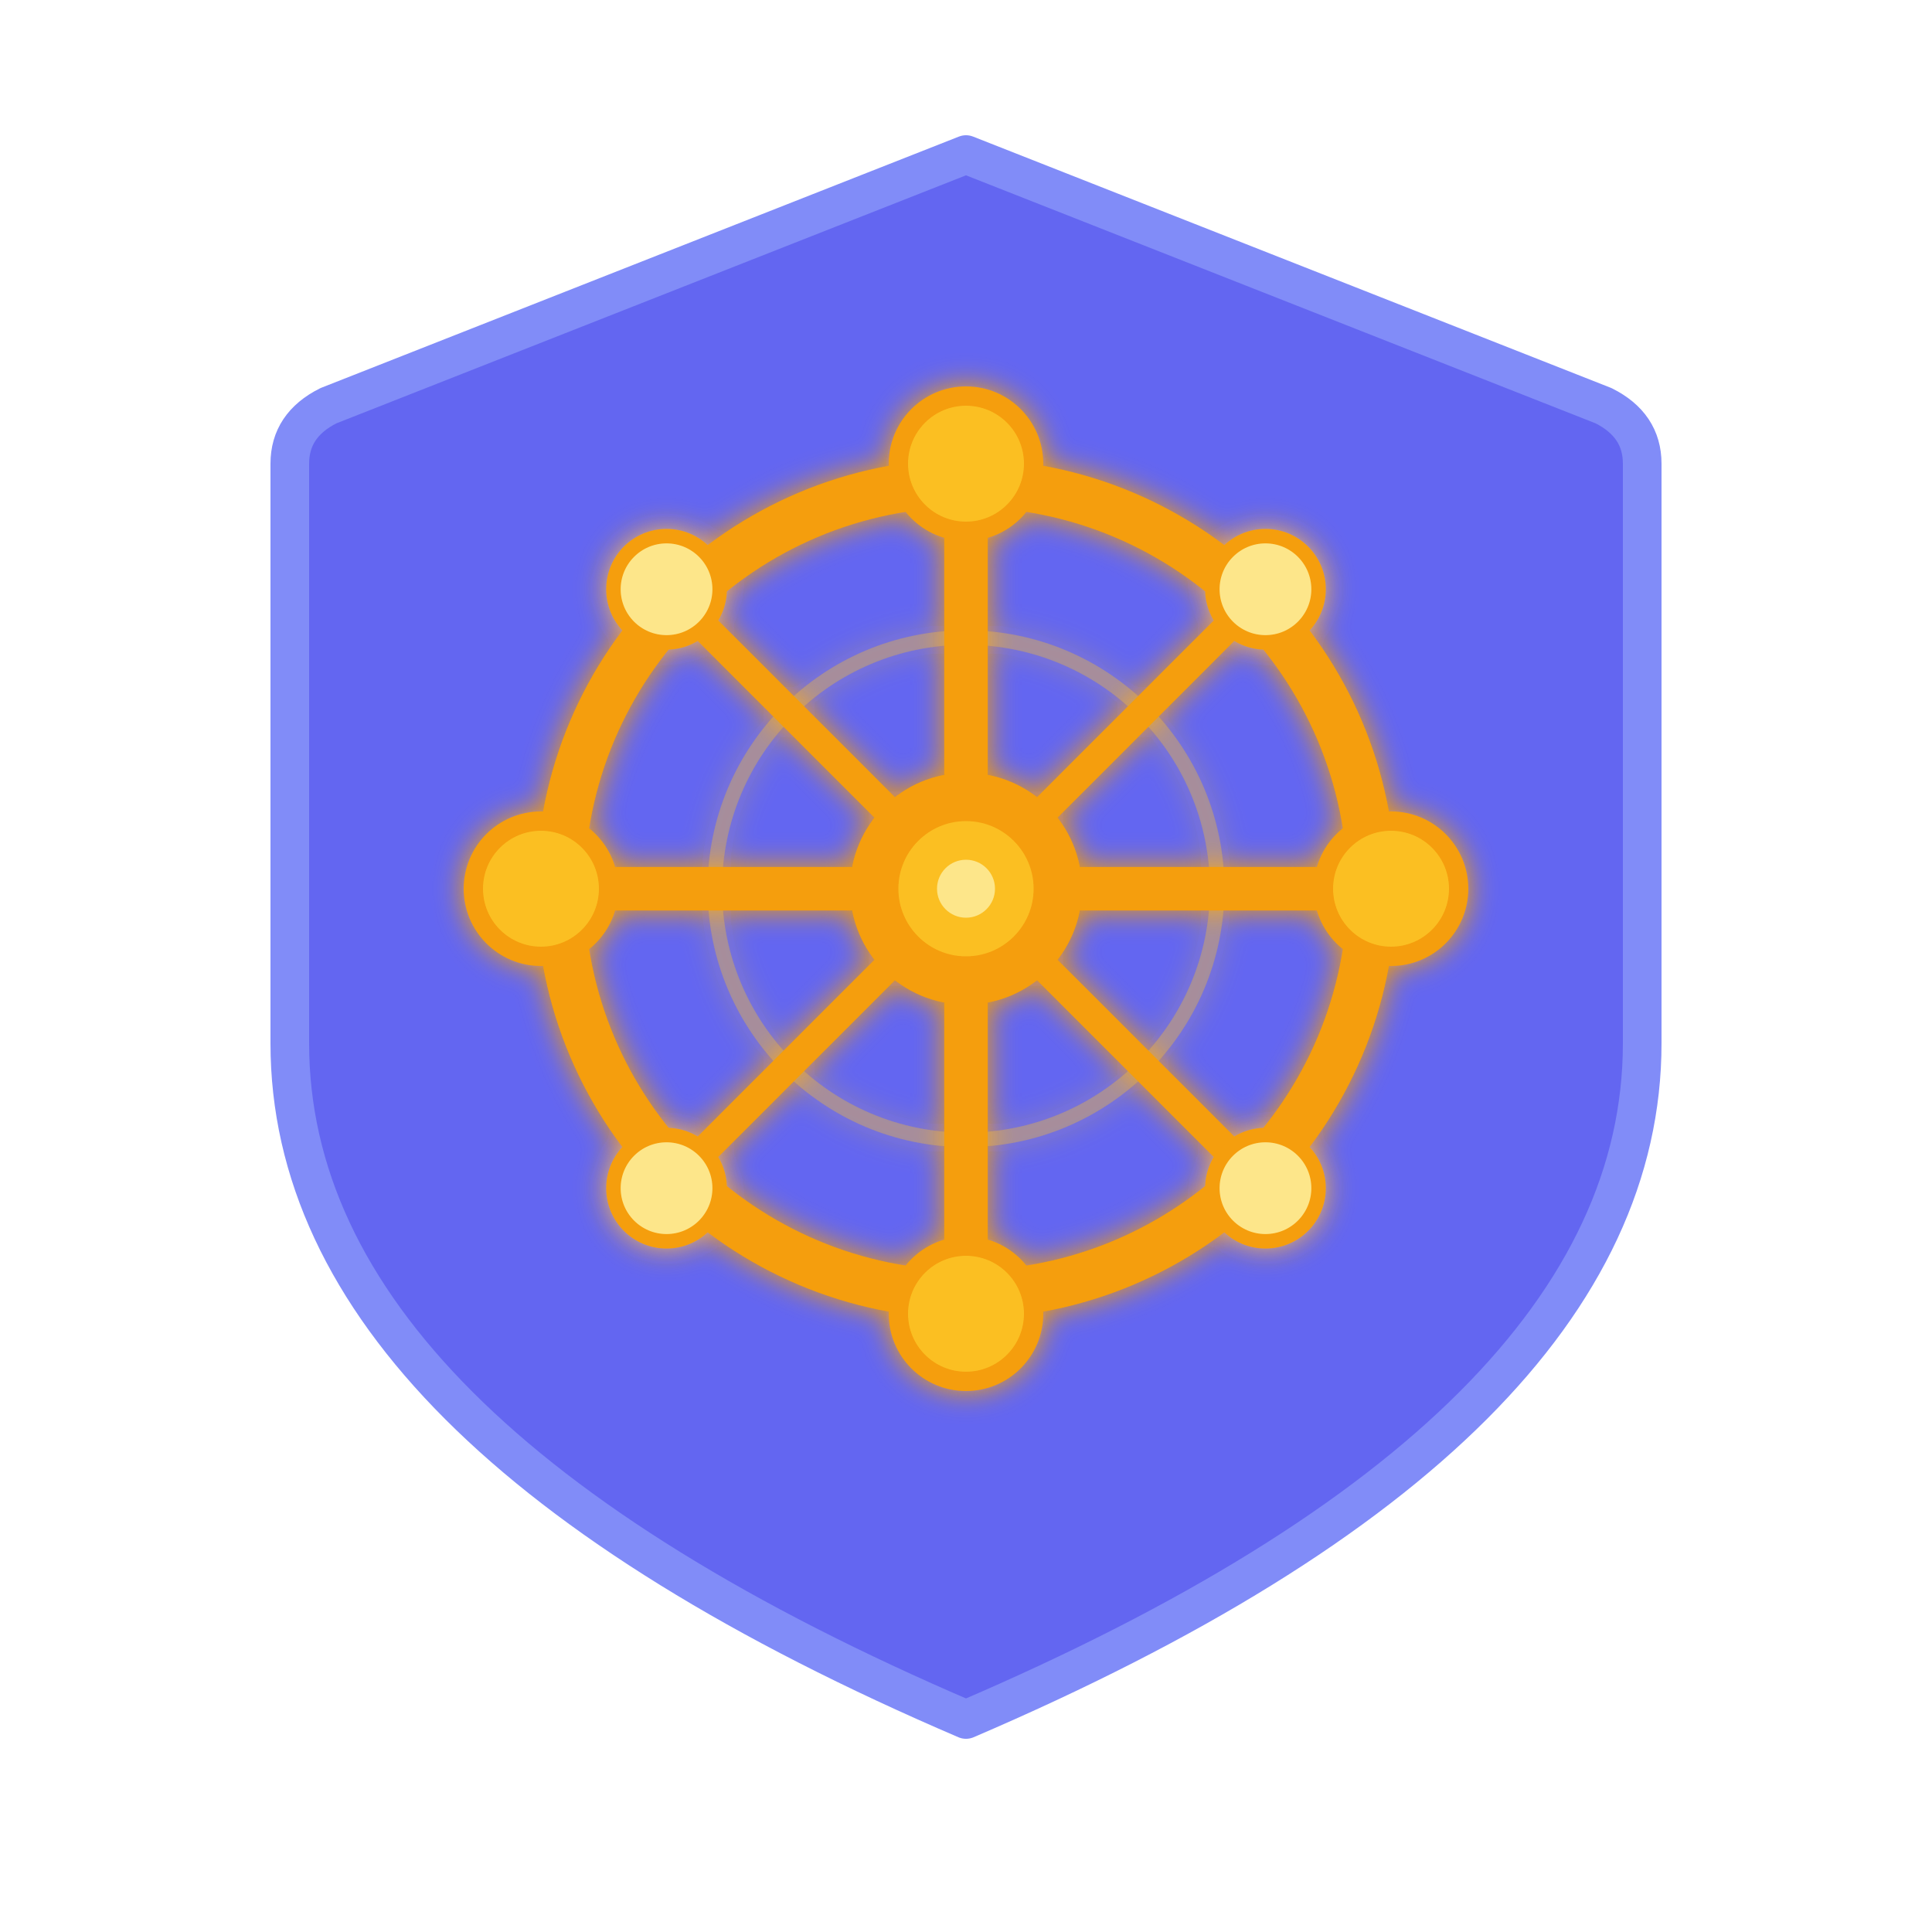
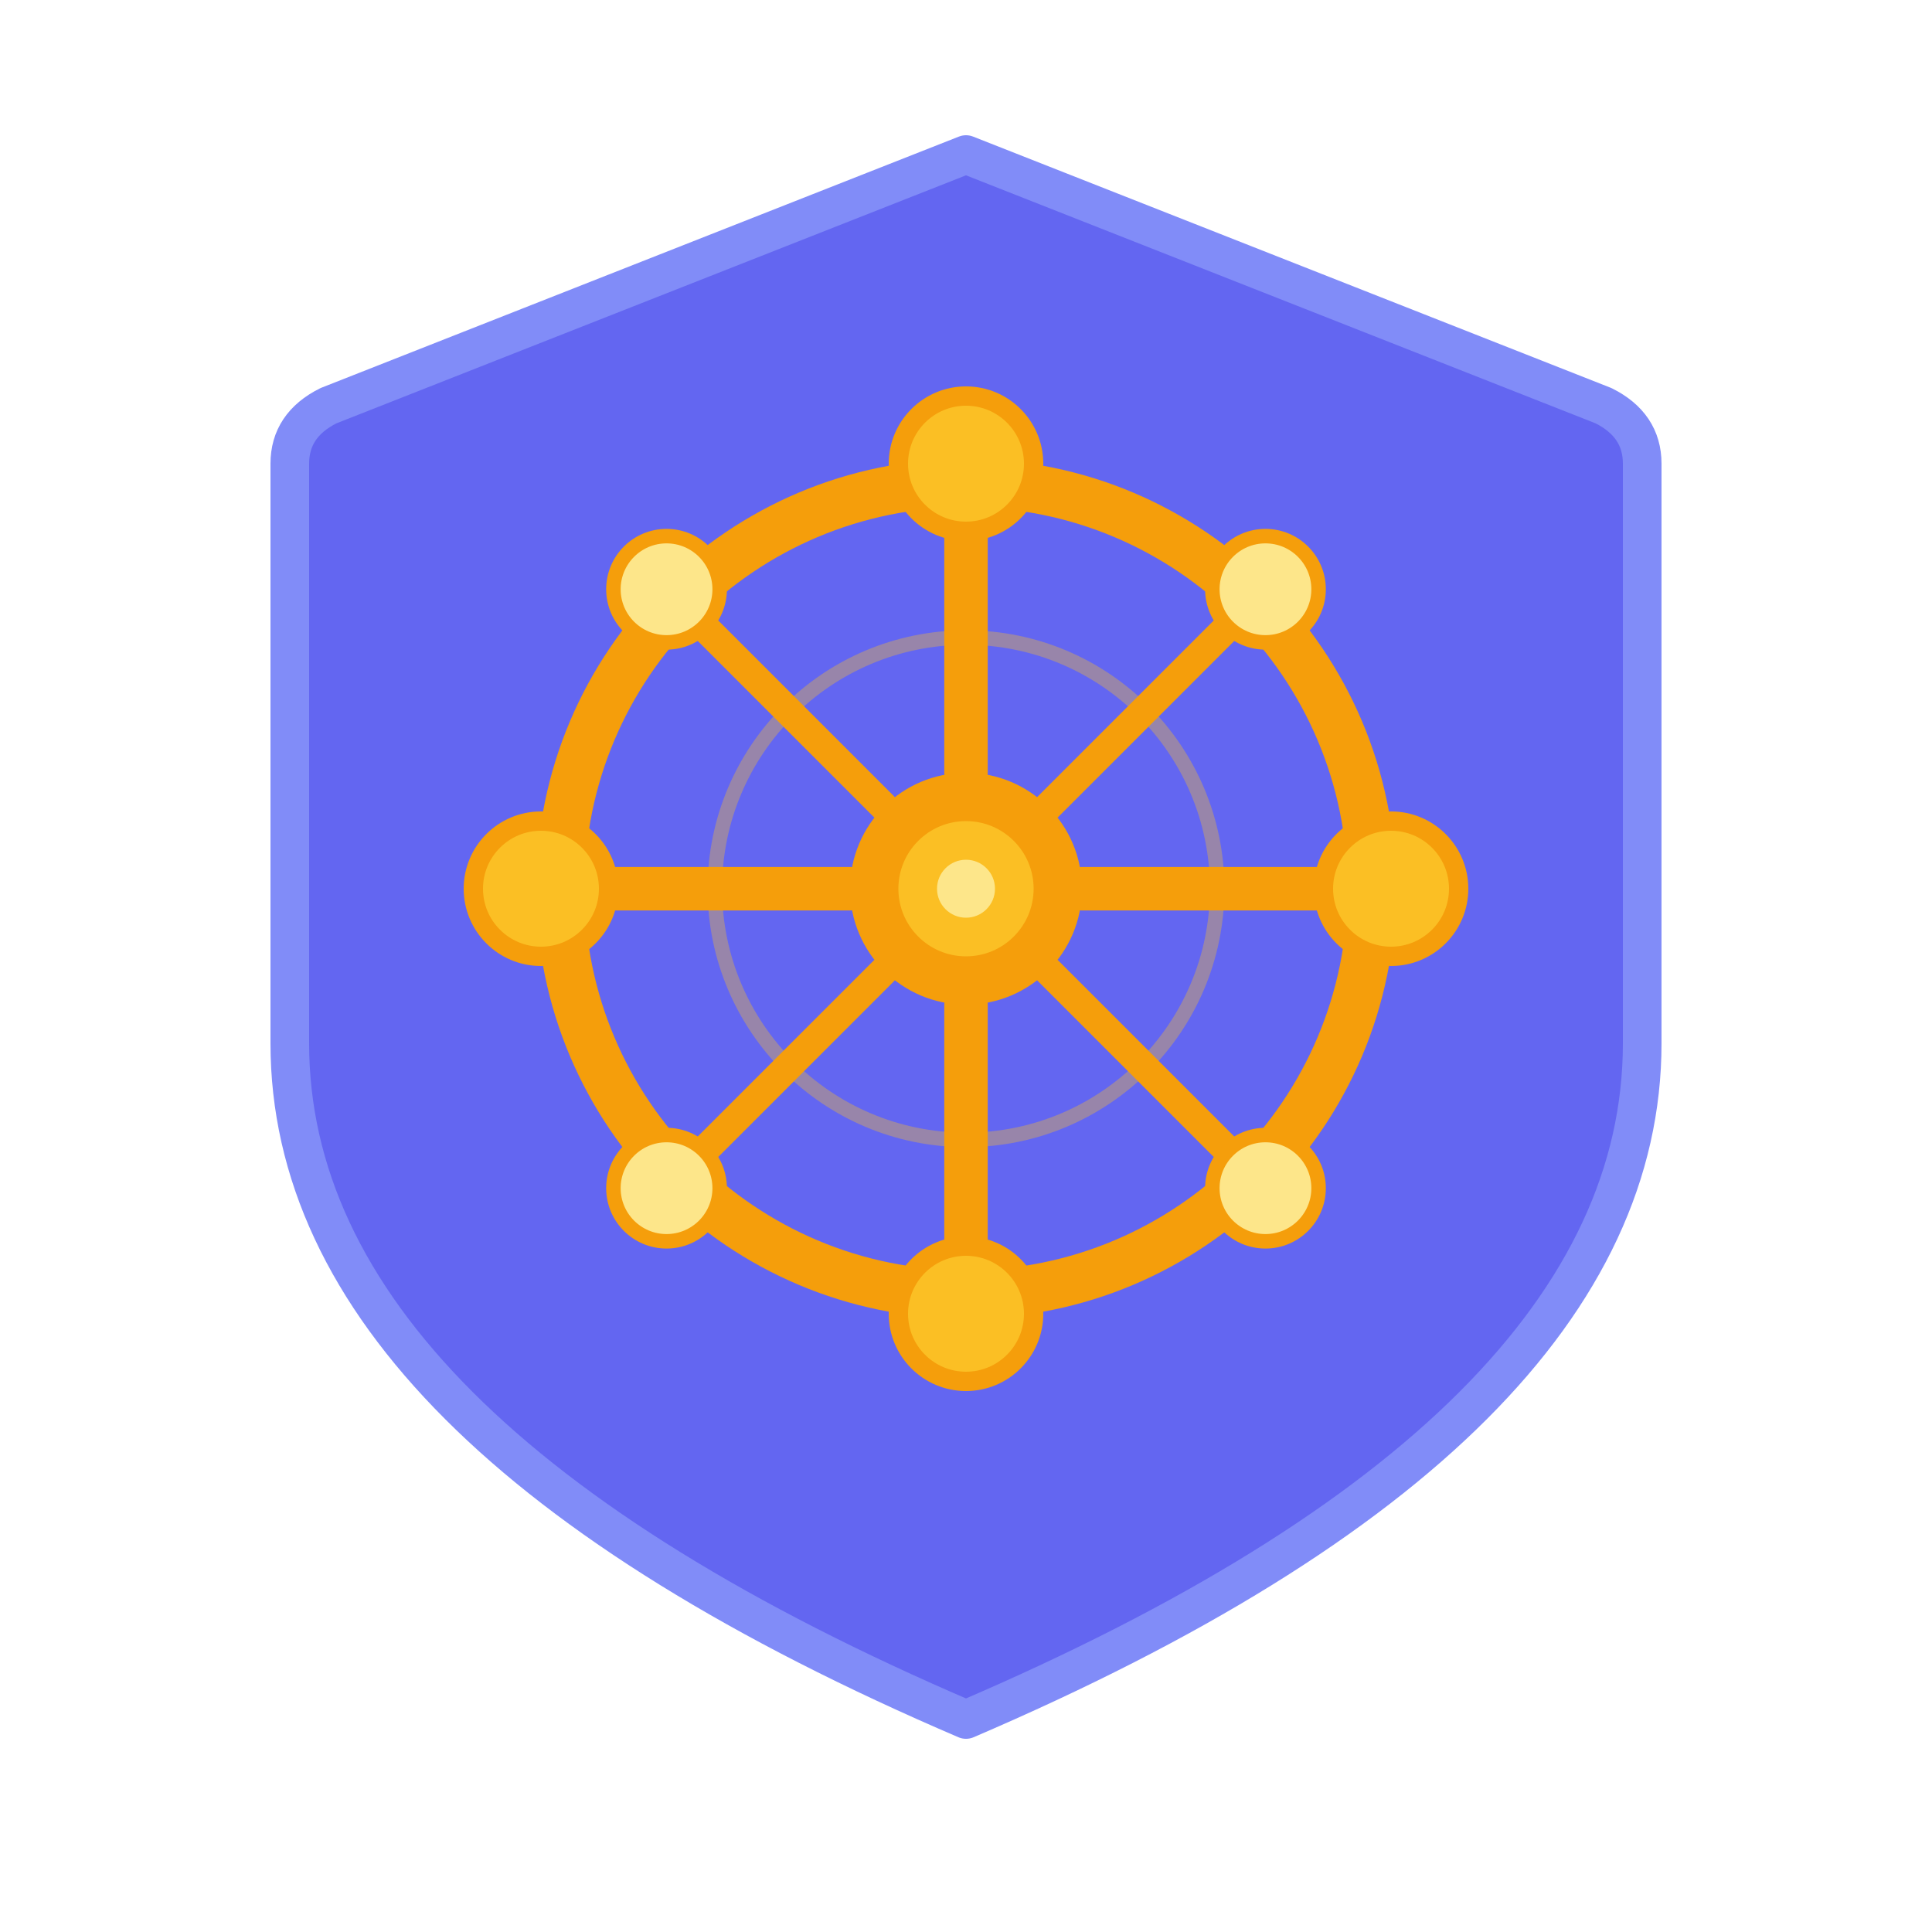
<svg xmlns="http://www.w3.org/2000/svg" viewBox="0 0 200 200">
-   <defs>
-     <filter id="glow">
-       <feGaussianBlur stdDeviation="1.5" result="blur" />
-       <feMerge>
-         <feMergeNode in="blur" />
-         <feMergeNode in="SourceGraphic" />
-       </feMerge>
-     </filter>
-   </defs>
  <path d="M100 16 L166 42 Q170 44 170 48 L170 108 Q170 148 100 178 Q30 148 30 108 L30 48 Q30 44 34 42 Z" fill="#6366f1" />
  <path d="M100 16 L166 42 Q170 44 170 48 L170 108 Q170 148 100 178 Q30 148 30 108 L30 48 Q30 44 34 42 Z" fill="none" stroke="#818cf8" stroke-width="4" stroke-linejoin="round" />
-   <g filter="url(#glow)">
+   <g>
    <circle cx="100" cy="92" r="42" fill="none" stroke="#f59e0b" stroke-width="5" />
    <circle cx="100" cy="92" r="26" fill="none" stroke="#fbbf24" stroke-width="1.5" opacity="0.35" />
    <circle cx="100" cy="92" r="12" fill="#f59e0b" />
    <circle cx="100" cy="92" r="7" fill="#fbbf24" />
    <circle cx="100" cy="92" r="3" fill="#fde68a" />
    <line x1="100" y1="80" x2="100" y2="50" stroke="#f59e0b" stroke-width="4.5" stroke-linecap="round" />
    <line x1="100" y1="104" x2="100" y2="134" stroke="#f59e0b" stroke-width="4.5" stroke-linecap="round" />
    <line x1="88" y1="92" x2="58" y2="92" stroke="#f59e0b" stroke-width="4.5" stroke-linecap="round" />
    <line x1="112" y1="92" x2="142" y2="92" stroke="#f59e0b" stroke-width="4.5" stroke-linecap="round" />
    <line x1="91.5" y1="83.5" x2="70.3" y2="62.3" stroke="#f59e0b" stroke-width="3" stroke-linecap="round" />
    <line x1="108.5" y1="83.5" x2="129.7" y2="62.3" stroke="#f59e0b" stroke-width="3" stroke-linecap="round" />
    <line x1="91.5" y1="100.5" x2="70.3" y2="121.7" stroke="#f59e0b" stroke-width="3" stroke-linecap="round" />
    <line x1="108.5" y1="100.5" x2="129.7" y2="121.7" stroke="#f59e0b" stroke-width="3" stroke-linecap="round" />
    <circle cx="100" cy="48" r="7" fill="#fbbf24" stroke="#f59e0b" stroke-width="2" />
    <circle cx="100" cy="136" r="7" fill="#fbbf24" stroke="#f59e0b" stroke-width="2" />
    <circle cx="56" cy="92" r="7" fill="#fbbf24" stroke="#f59e0b" stroke-width="2" />
    <circle cx="144" cy="92" r="7" fill="#fbbf24" stroke="#f59e0b" stroke-width="2" />
    <circle cx="69" cy="61" r="5.5" fill="#fde68a" stroke="#f59e0b" stroke-width="1.5" />
    <circle cx="131" cy="61" r="5.5" fill="#fde68a" stroke="#f59e0b" stroke-width="1.5" />
    <circle cx="69" cy="123" r="5.5" fill="#fde68a" stroke="#f59e0b" stroke-width="1.5" />
    <circle cx="131" cy="123" r="5.5" fill="#fde68a" stroke="#f59e0b" stroke-width="1.5" />
  </g>
</svg>
